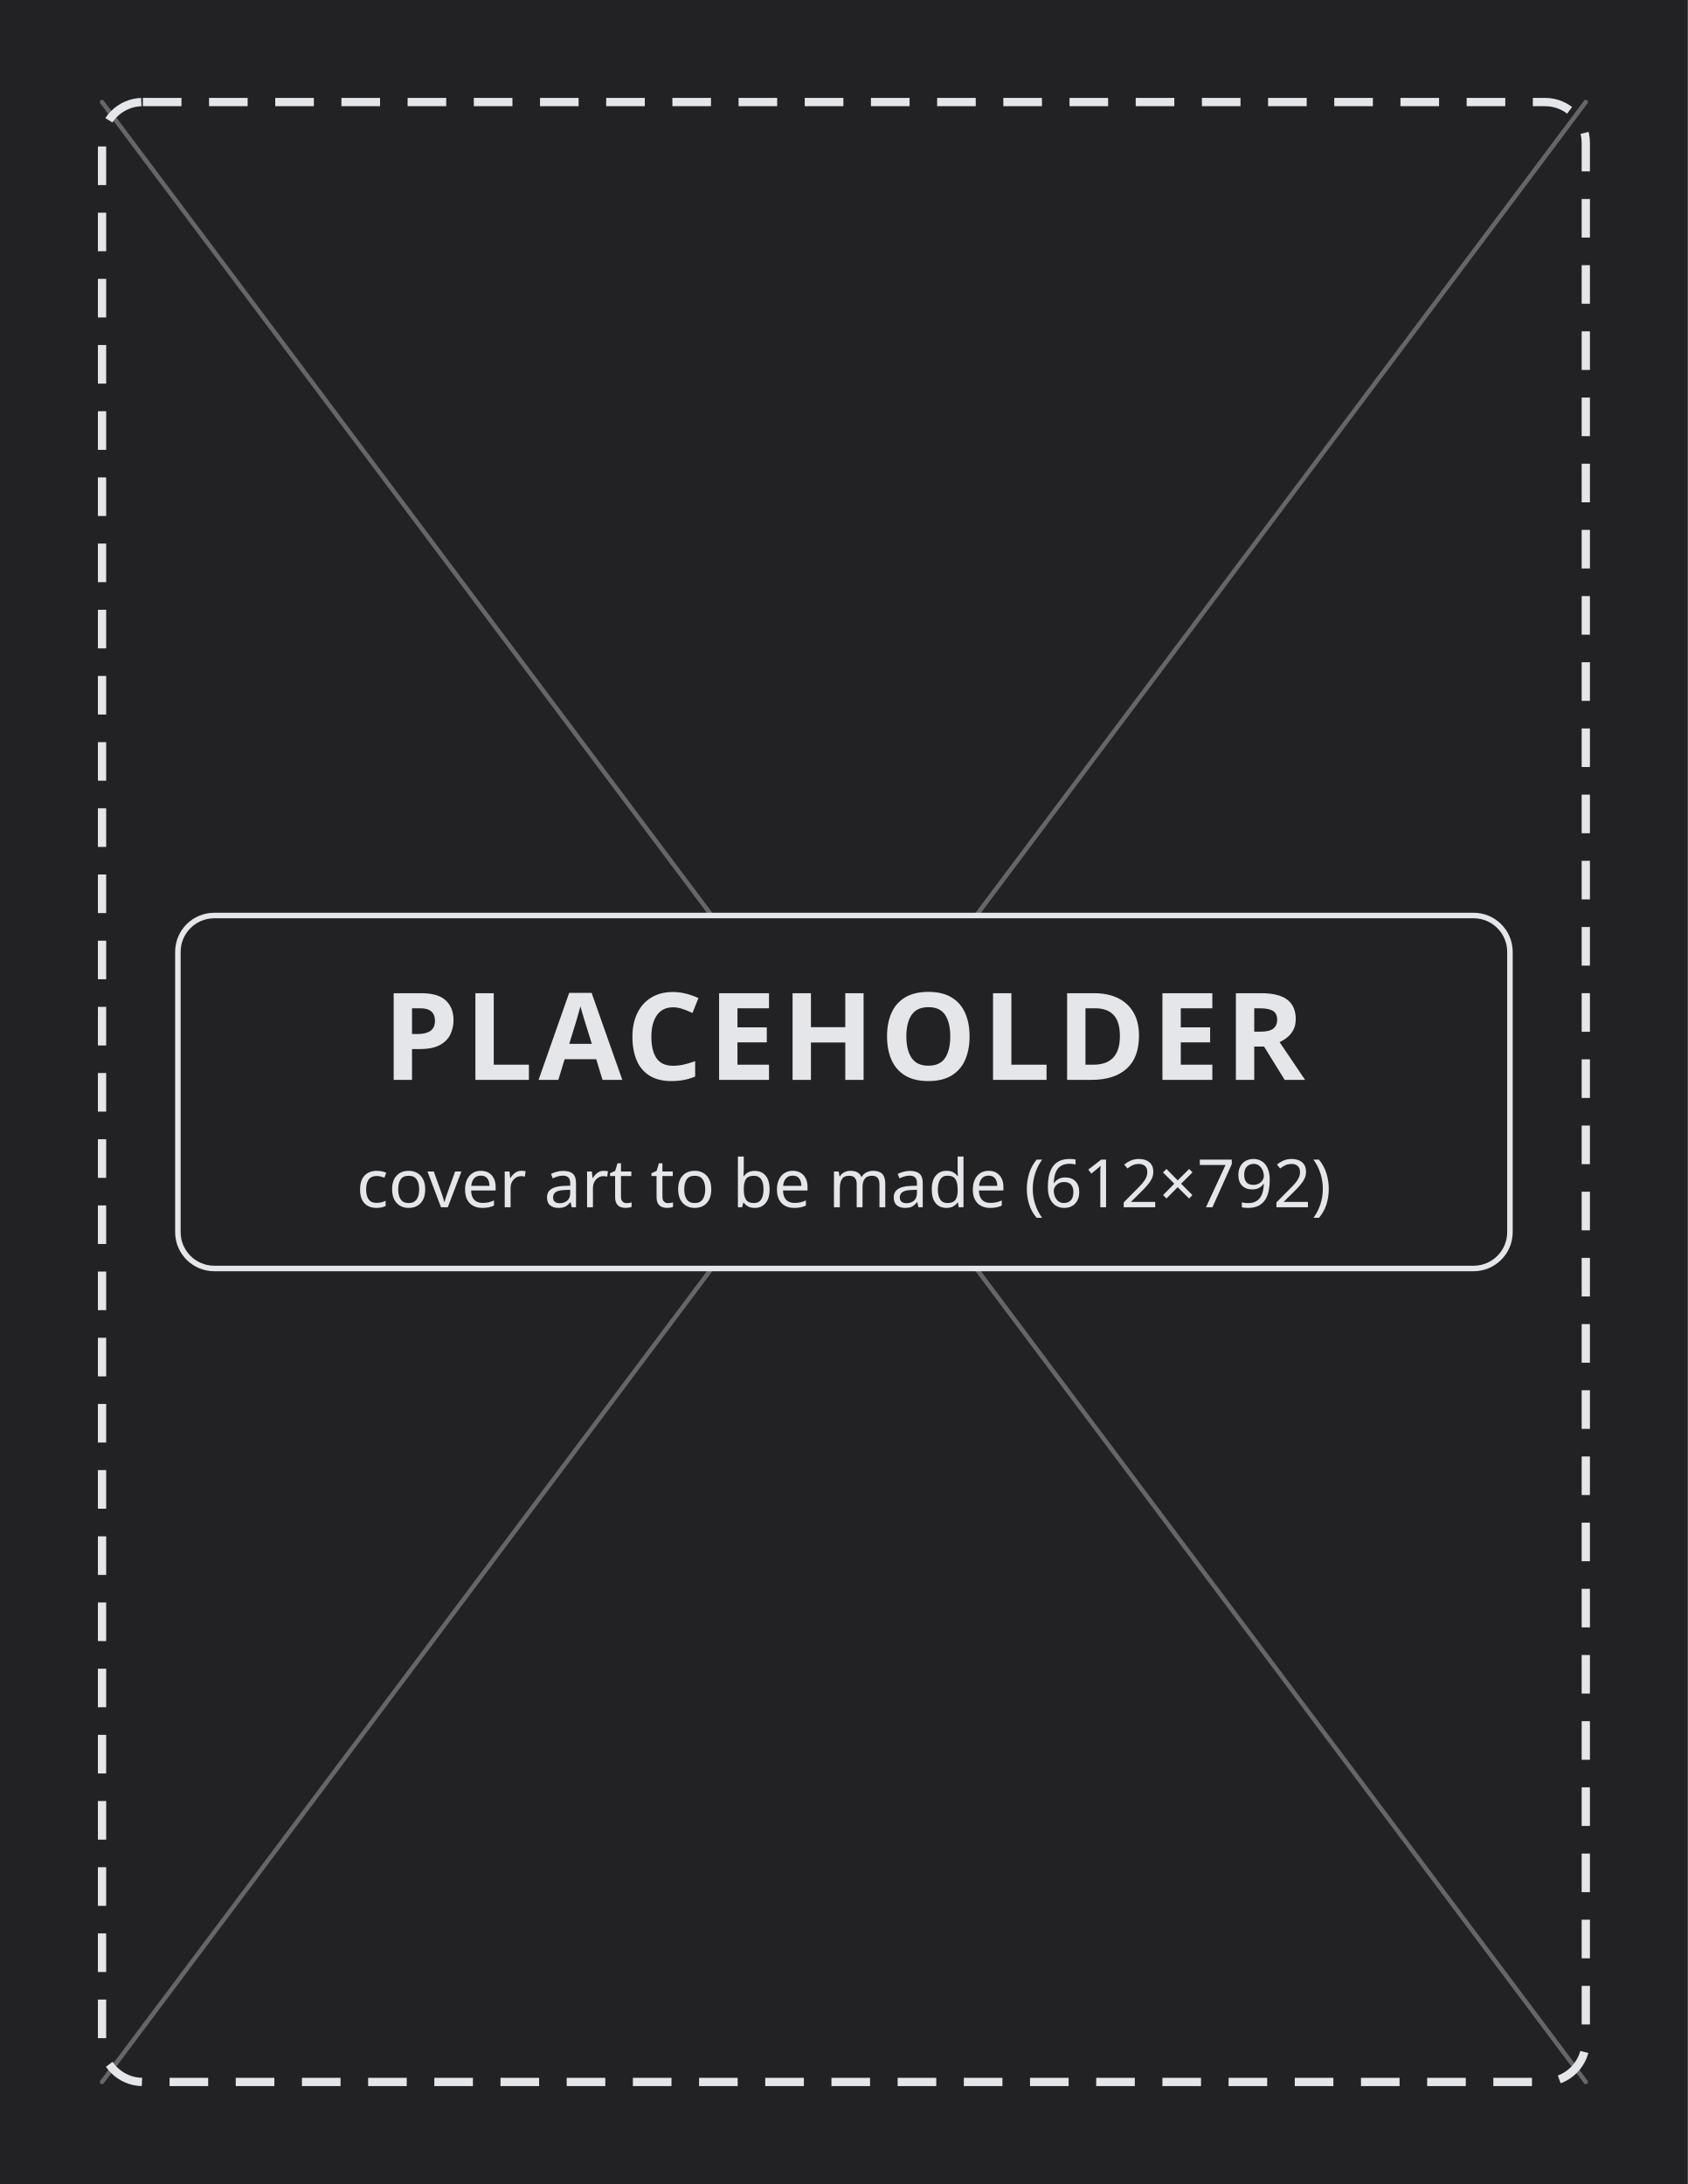
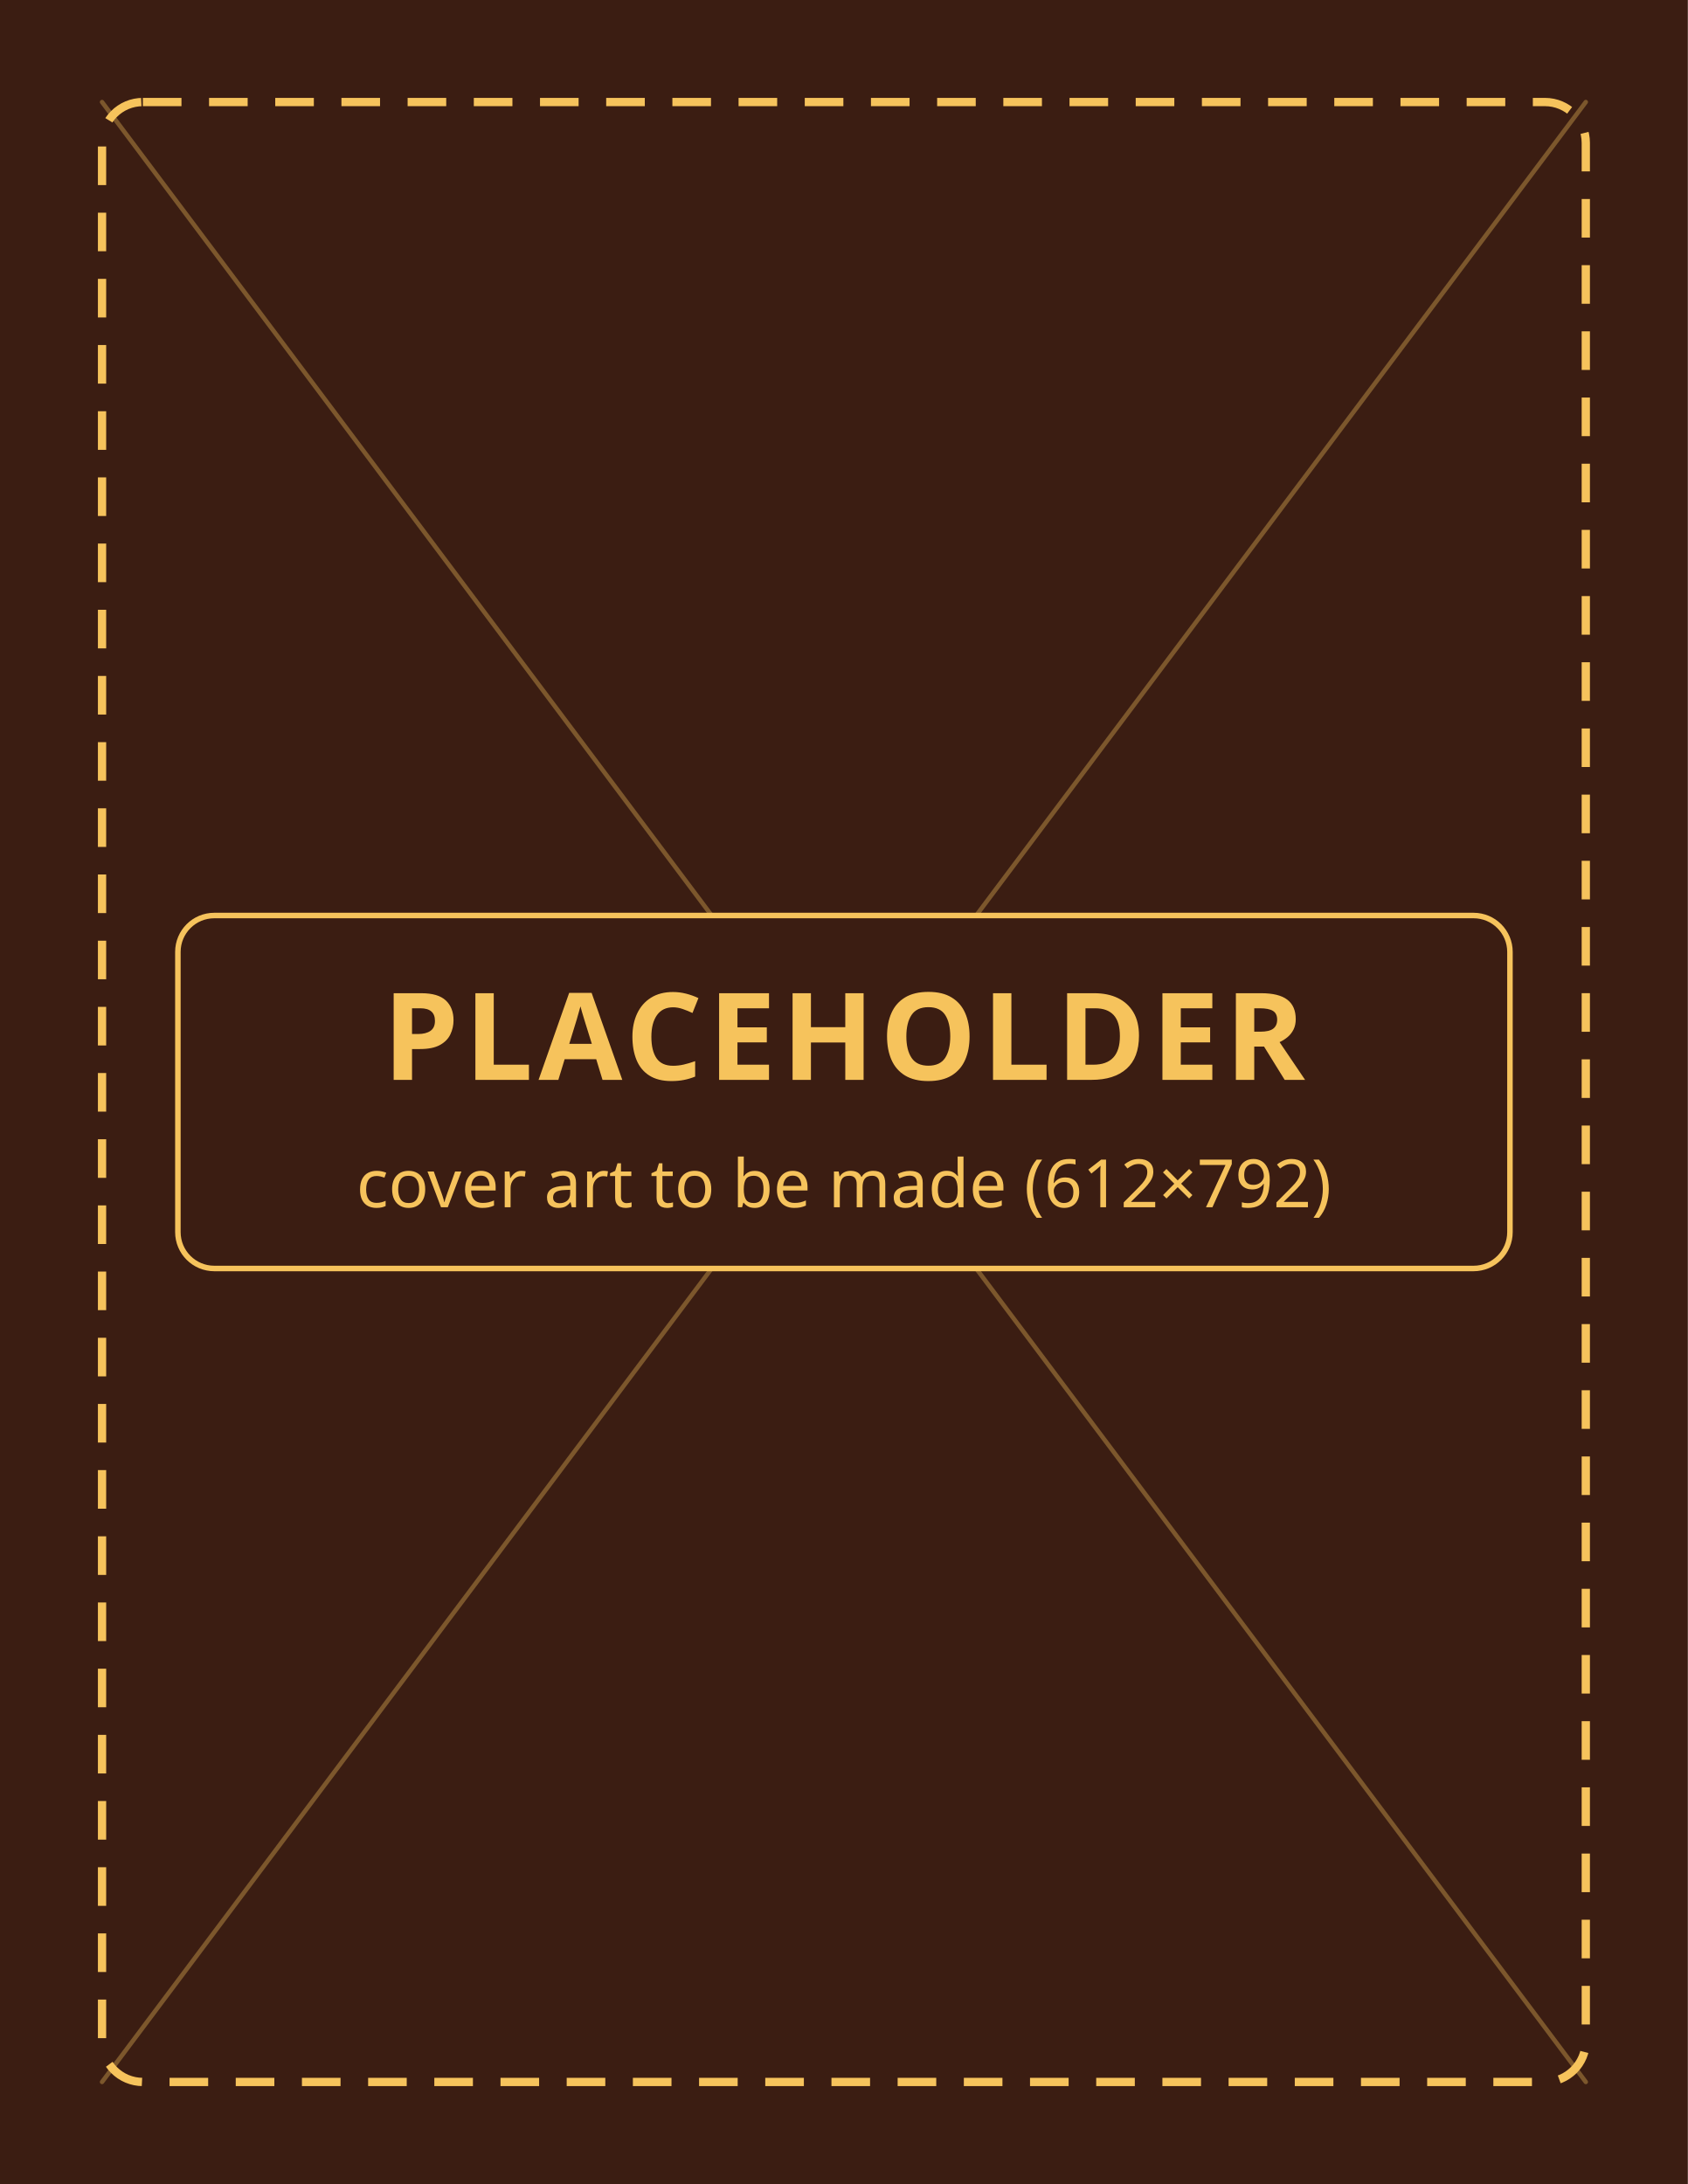
<svg xmlns="http://www.w3.org/2000/svg" viewBox="0 0 612 792" role="img" aria-label="Placeholder cover art">
-   <rect x="0" y="0" width="612" height="792" fill="#222224" />
-   <rect x="37" y="37" width="538" height="718" rx="14.8" fill="none" stroke="#e4e6ea" stroke-width="3" stroke-dasharray="14 10" />
-   <path d="M37 37L575 755M575 37L37 755" stroke="#e4e6ea" stroke-width="1.6" fill="none" stroke-linecap="round" stroke-linejoin="round" opacity=".35" />
-   <rect x="64.5" y="332" width="483" height="128" rx="13.2" fill="#222224" stroke="#e4e6ea" stroke-width="2" />
-   <text x="306" y="391.6" text-anchor="middle" font-family="sans-serif" font-weight="700" font-size="44" letter-spacing="2" fill="#e4e6ea">PLACEHOLDER</text>
-   <text x="306" y="437.8" text-anchor="middle" font-family="sans-serif" font-size="24.2" fill="#e4e6ea">cover art to be made (612×792)</text>
+   <rect x="0" y="0" width="612" height="792" fill="#3b1d12" />
+   <rect x="37" y="37" width="538" height="718" rx="14.8" fill="none" stroke="#f6c35c" stroke-width="3" stroke-dasharray="14 10" />
+   <path d="M37 37L575 755M575 37L37 755" stroke="#f6c35c" stroke-width="1.6" fill="none" stroke-linecap="round" stroke-linejoin="round" opacity=".35" />
+   <rect x="64.5" y="332" width="483" height="128" rx="13.2" fill="#3b1d12" stroke="#f6c35c" stroke-width="2" />
+   <text x="306" y="391.6" text-anchor="middle" font-family="sans-serif" font-weight="700" font-size="44" letter-spacing="2" fill="#f6c35c">PLACEHOLDER</text>
+   <text x="306" y="437.8" text-anchor="middle" font-family="sans-serif" font-size="24.2" fill="#f6c35c">cover art to be made (612×792)</text>
</svg>
